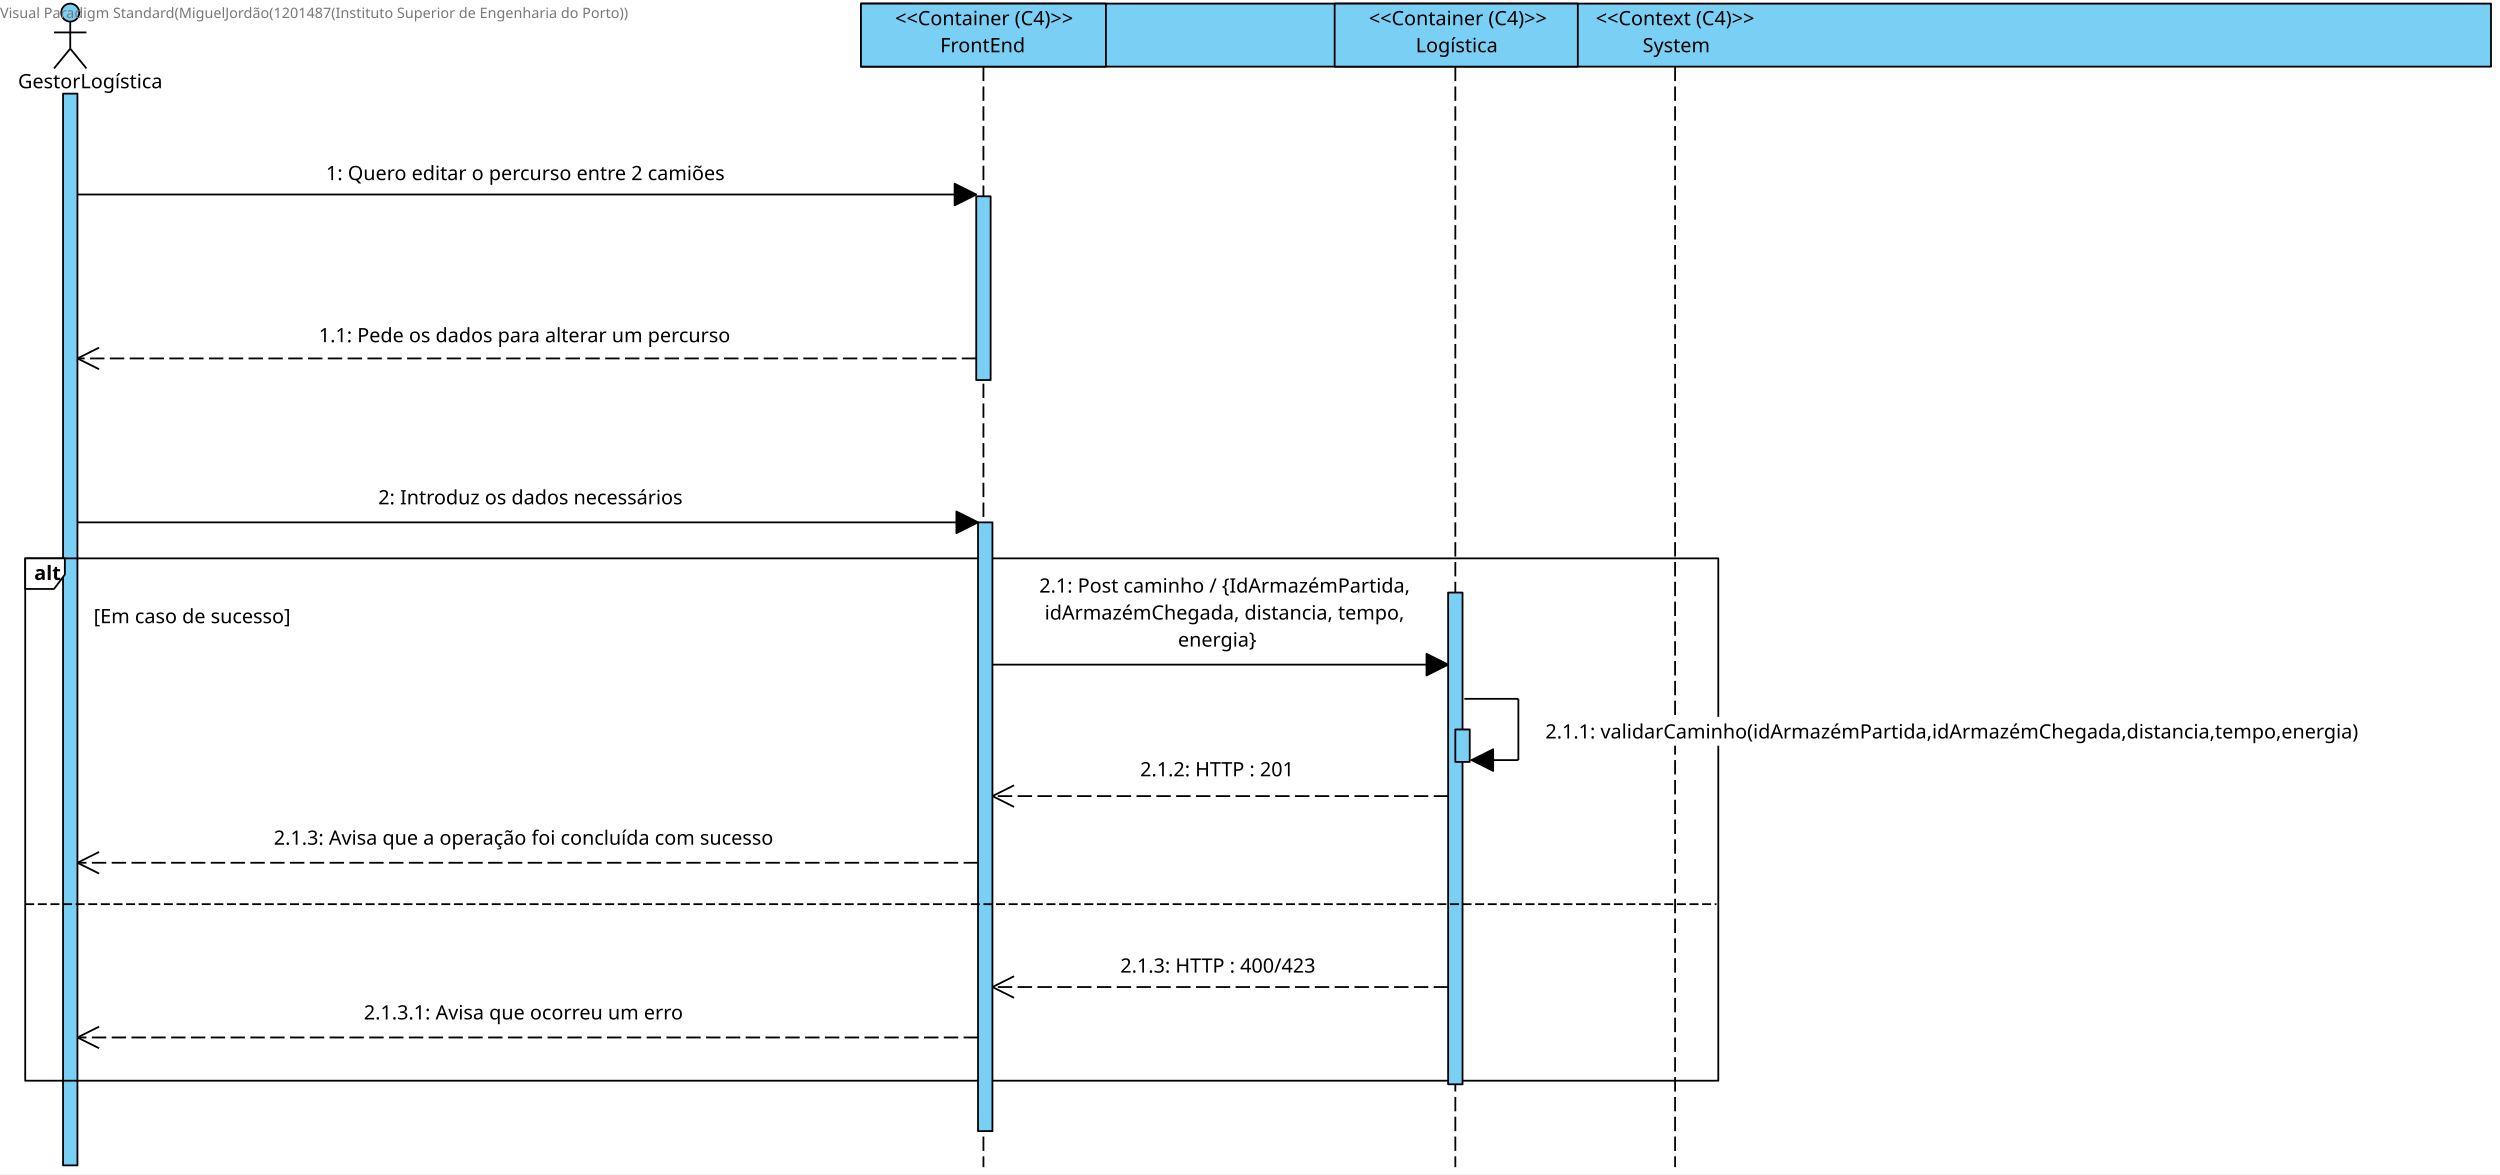
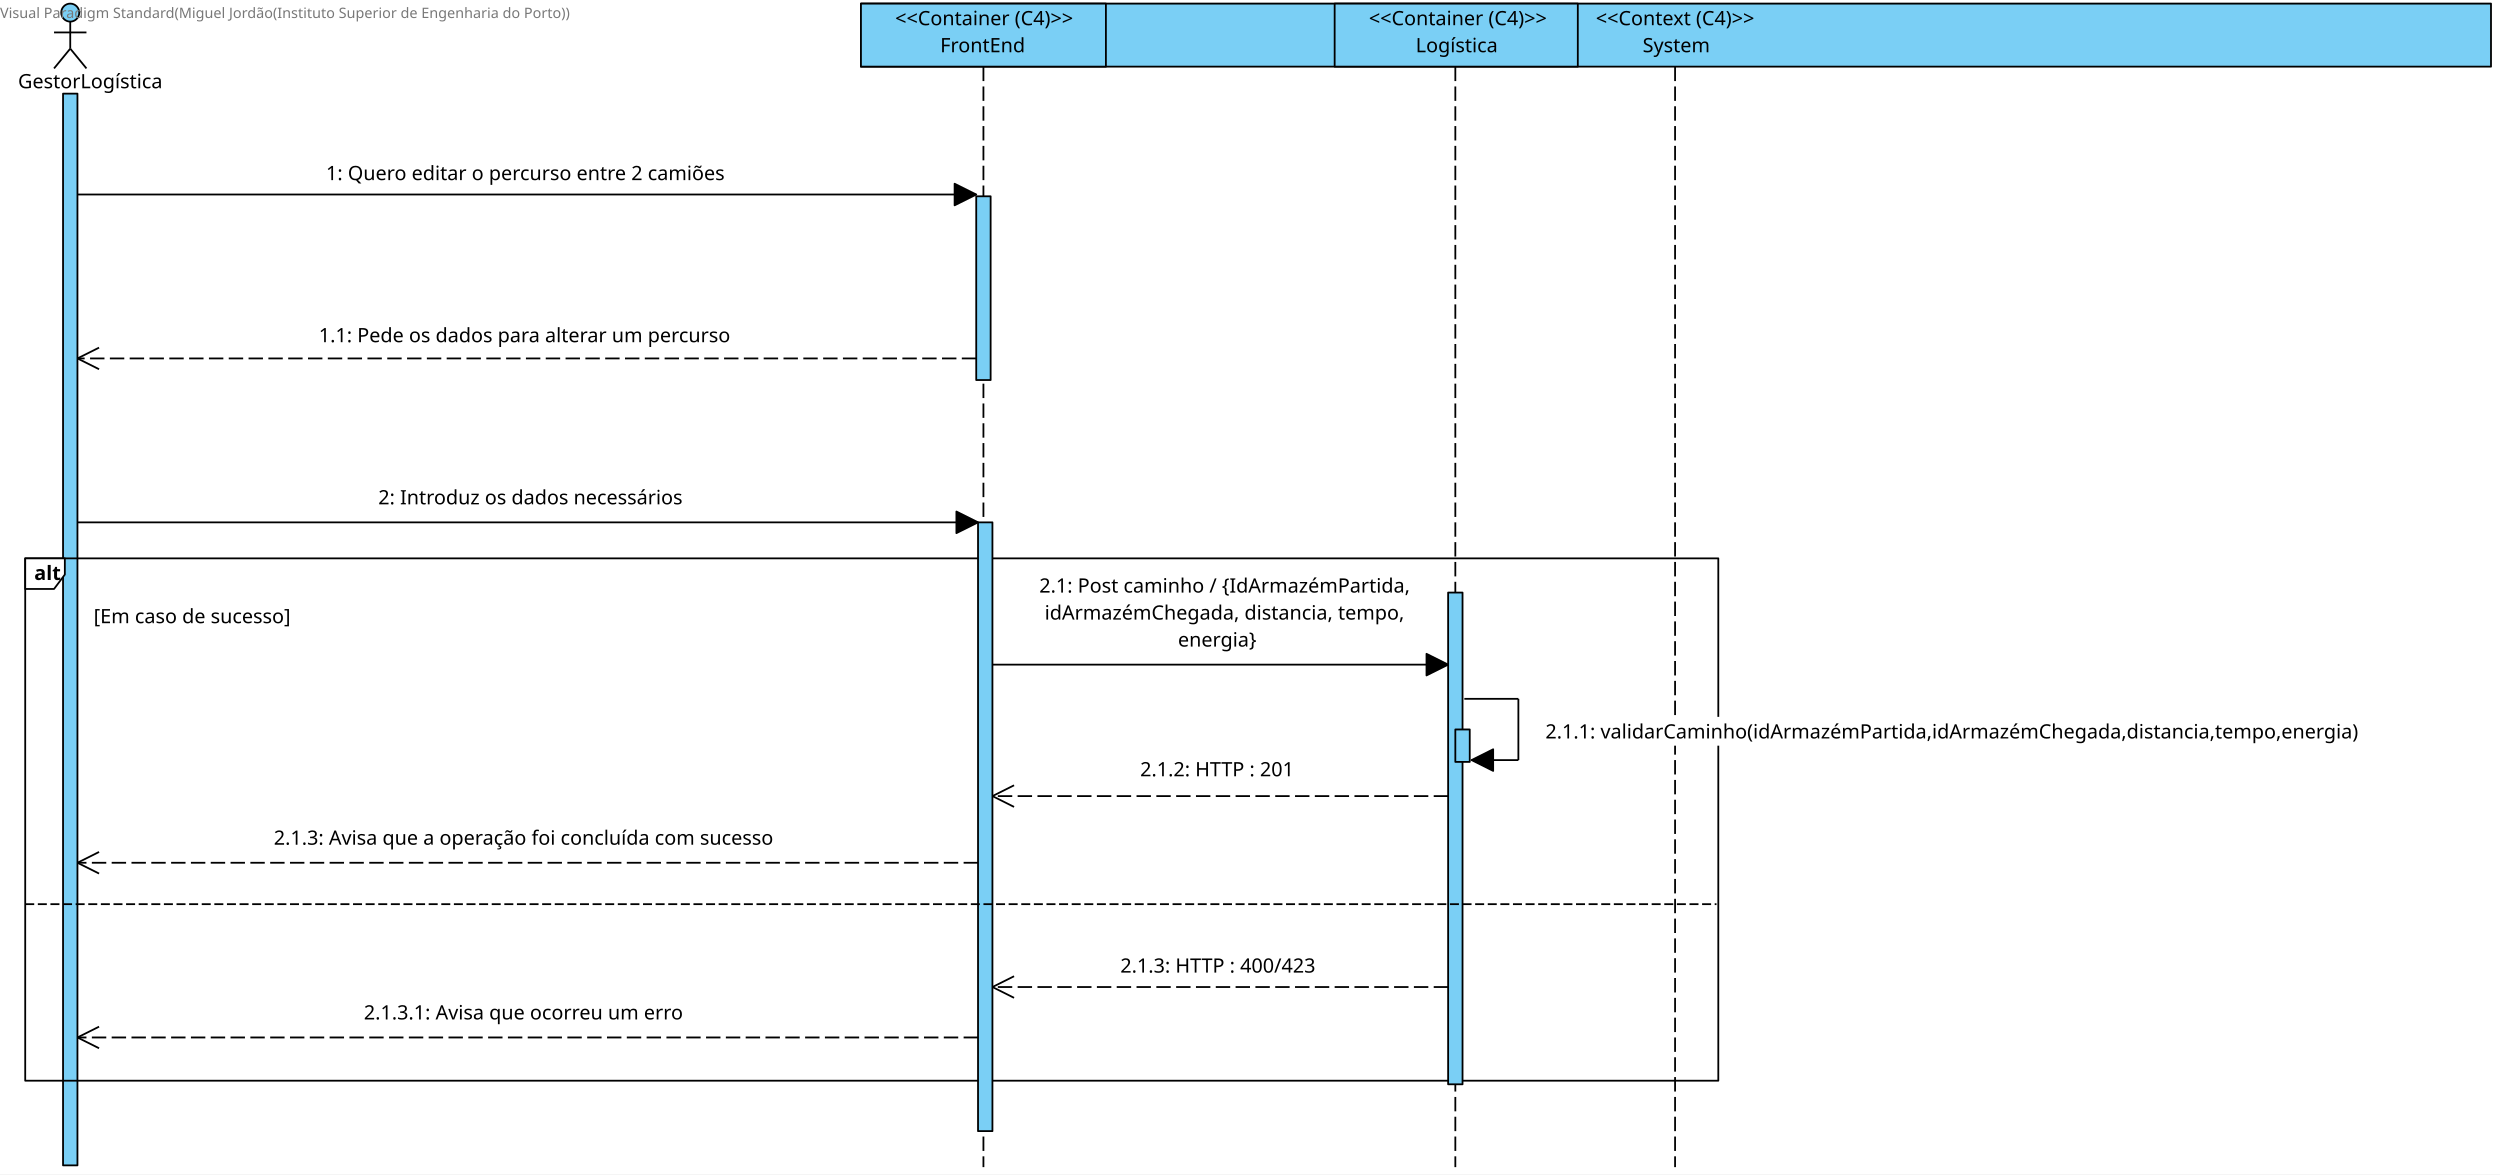
<svg xmlns="http://www.w3.org/2000/svg" fill-opacity="0" color-rendering="auto" color-interpolation="auto" text-rendering="auto" stroke="rgb(0,0,0)" stroke-linecap="square" width="1388" stroke-miterlimit="10" shape-rendering="auto" stroke-opacity="0" fill="rgb(0,0,0)" stroke-dasharray="none" font-weight="normal" stroke-width="1" height="652" font-family="'Dialog'" font-style="normal" stroke-linejoin="miter" font-size="12px" stroke-dashoffset="0" image-rendering="auto">
  <defs id="genericDefs" />
  <g>
    <defs id="defs1">
      <clipPath clipPathUnits="userSpaceOnUse" id="clipPath1">
        <path d="M-7 -7 L917 -7 L917 657 L-7 657 L-7 -7 Z" />
      </clipPath>
      <clipPath clipPathUnits="userSpaceOnUse" id="clipPath2">
        <path d="M-7 -7 L148 -7 L148 657 L-7 657 L-7 -7 Z" />
      </clipPath>
      <clipPath clipPathUnits="userSpaceOnUse" id="clipPath3">
        <path d="M-7 -7 L147 -7 L147 657 L-7 657 L-7 -7 Z" />
      </clipPath>
      <clipPath clipPathUnits="userSpaceOnUse" id="clipPath4">
        <path d="M-7 -7 L71 -7 L71 657 L-7 657 L-7 -7 Z" />
      </clipPath>
      <clipPath clipPathUnits="userSpaceOnUse" id="clipPath5">
        <path d="M-7 -7 L951 -7 L951 301 L-7 301 L-7 -7 Z" />
      </clipPath>
      <clipPath clipPathUnits="userSpaceOnUse" id="clipPath6">
        <path d="M-7 -7 L-7 301 L951 301 L951 -7 Z" />
      </clipPath>
      <clipPath clipPathUnits="userSpaceOnUse" id="clipPath7">
        <path d="M0 0 L0 18 L23 18 L23 0 Z" />
      </clipPath>
      <clipPath clipPathUnits="userSpaceOnUse" id="clipPath8">
        <path d="M-7 -7 L19 -7 L19 113 L-7 113 L-7 -7 Z" />
      </clipPath>
      <clipPath clipPathUnits="userSpaceOnUse" id="clipPath9">
        <path d="M-7 -7 L19 -7 L19 349 L-7 349 L-7 -7 Z" />
      </clipPath>
      <clipPath clipPathUnits="userSpaceOnUse" id="clipPath10">
        <path d="M-7 -7 L19 -7 L19 284 L-7 284 L-7 -7 Z" />
      </clipPath>
      <clipPath clipPathUnits="userSpaceOnUse" id="clipPath11">
        <path d="M-7 -7 L19 -7 L19 29 L-7 29 L-7 -7 Z" />
      </clipPath>
      <clipPath clipPathUnits="userSpaceOnUse" id="clipPath12">
        <path d="M-7 -7 L951 -7 L951 108 L-7 108 L-7 -7 Z" />
      </clipPath>
      <clipPath clipPathUnits="userSpaceOnUse" id="clipPath13">
        <path d="M0 0 L0 4 L940 4 L940 0 Z" />
      </clipPath>
      <clipPath clipPathUnits="userSpaceOnUse" id="clipPath14">
        <path d="M-7 -7 L951 -7 L951 185 L-7 185 L-7 -7 Z" />
      </clipPath>
      <clipPath clipPathUnits="userSpaceOnUse" id="clipPath15">
        <path d="M0 0 L0 15 L128 15 L128 0 Z" />
      </clipPath>
      <clipPath clipPathUnits="userSpaceOnUse" id="clipPath16">
        <path d="M-906 -30 L1812 -30 L1812 60 L-906 60 L-906 -30 Z" />
      </clipPath>
      <clipPath clipPathUnits="userSpaceOnUse" id="clipPath17">
        <path d="M-137 -30 L274 -30 L274 60 L-137 60 L-137 -30 Z" />
      </clipPath>
      <clipPath clipPathUnits="userSpaceOnUse" id="clipPath18">
        <path d="M-136 -30 L272 -30 L272 60 L-136 60 L-136 -30 Z" />
      </clipPath>
      <clipPath clipPathUnits="userSpaceOnUse" id="clipPath19">
        <path d="M-98 -15 L196 -15 L196 30 L-98 30 L-98 -15 Z" />
      </clipPath>
      <clipPath clipPathUnits="userSpaceOnUse" id="clipPath20">
        <path d="M0 0 L368 0 L368 115 L0 115 L0 0 Z" />
      </clipPath>
      <clipPath clipPathUnits="userSpaceOnUse" id="clipPath21">
        <path d="M290 1 L290 51 L70 51 L70 1 ZM0 0 L0 115 L128 115 L128 105 L235 105 L235 115 L368 115 L368 100 L353 100 L353 84 L368 84 L368 0 Z" />
      </clipPath>
      <clipPath clipPathUnits="userSpaceOnUse" id="clipPath22">
        <path d="M235 33 L235 49 L128 49 L128 33 ZM0 0 L0 115 L368 115 L368 28 L353 28 L353 12 L368 12 L368 0 Z" />
      </clipPath>
      <clipPath clipPathUnits="userSpaceOnUse" id="clipPath23">
        <path d="M247 35 L247 51 L118 51 L118 35 ZM0 0 L0 115 L368 115 L368 0 Z" />
      </clipPath>
      <clipPath clipPathUnits="userSpaceOnUse" id="clipPath24">
        <path d="M0 0 L614 0 L614 115 L0 115 L0 0 Z" />
      </clipPath>
      <clipPath clipPathUnits="userSpaceOnUse" id="clipPath25">
        <path d="M413 35 L413 50 L183 50 L183 35 ZM0 0 L0 115 L614 115 L614 0 Z" />
      </clipPath>
      <clipPath clipPathUnits="userSpaceOnUse" id="clipPath26">
        <path d="M0 0 L615 0 L615 115 L0 115 L0 0 Z" />
      </clipPath>
      <clipPath clipPathUnits="userSpaceOnUse" id="clipPath27">
        <path d="M445 33 L445 49 L155 49 L155 33 ZM0 0 L0 115 L615 115 L615 0 Z" />
      </clipPath>
      <clipPath clipPathUnits="userSpaceOnUse" id="clipPath28">
        <path d="M395 34 L395 50 L205 50 L205 34 ZM0 0 L0 115 L615 115 L615 0 Z" />
      </clipPath>
      <clipPath clipPathUnits="userSpaceOnUse" id="clipPath29">
        <path d="M419 34 L419 49 L180 49 L180 34 ZM0 0 L0 115 L614 115 L614 0 Z" />
      </clipPath>
      <clipPath clipPathUnits="userSpaceOnUse" id="clipPath30">
        <path d="M395 33 L395 48 L213 48 L213 33 ZM0 0 L0 115 L577 115 L577 80 L615 80 L615 0 Z" />
      </clipPath>
      <clipPath clipPathUnits="userSpaceOnUse" id="clipPath31">
        <path d="M0 0 L145 0 L145 148 L0 148 L0 0 Z" />
      </clipPath>
      <clipPath clipPathUnits="userSpaceOnUse" id="clipPath32">
        <path d="M28 0 L28 32 L0 32 L0 148 L145 148 L145 81 L91 81 L91 65 L145 65 L145 0 Z" />
      </clipPath>
      <clipPath clipPathUnits="userSpaceOnUse" id="clipPath33">
        <path d="M-448 -16 L896 -16 L896 32 L-448 32 L-448 -16 Z" />
      </clipPath>
      <clipPath clipPathUnits="userSpaceOnUse" id="clipPath34">
        <path d="M-182 -15 L364 -15 L364 30 L-182 30 L-182 -15 Z" />
      </clipPath>
      <clipPath clipPathUnits="userSpaceOnUse" id="clipPath35">
        <path d="M-239 -15 L478 -15 L478 30 L-239 30 L-239 -15 Z" />
      </clipPath>
      <clipPath clipPathUnits="userSpaceOnUse" id="clipPath36">
        <path d="M-190 -16 L380 -16 L380 32 L-190 32 L-190 -16 Z" />
      </clipPath>
      <clipPath clipPathUnits="userSpaceOnUse" id="clipPath37">
        <path d="M-290 -16 L580 -16 L580 32 L-290 32 L-290 -16 Z" />
      </clipPath>
      <clipPath clipPathUnits="userSpaceOnUse" id="clipPath38">
        <path d="M-230 -15 L460 -15 L460 30 L-230 30 L-230 -15 Z" />
      </clipPath>
      <clipPath clipPathUnits="userSpaceOnUse" id="clipPath39">
        <path d="M-129 -16 L258 -16 L258 32 L-129 32 L-129 -16 Z" />
      </clipPath>
      <clipPath clipPathUnits="userSpaceOnUse" id="clipPath40">
        <path d="M-107 -16 L214 -16 L214 32 L-107 32 L-107 -16 Z" />
      </clipPath>
      <clipPath clipPathUnits="userSpaceOnUse" id="clipPath41">
        <path d="M-220 -50 L440 -50 L440 100 L-220 100 L-220 -50 Z" />
      </clipPath>
    </defs>
    <g fill="white" text-rendering="geometricPrecision" fill-opacity="1" stroke-opacity="1" stroke="white">
      <rect x="0" width="1388" height="652" y="0" stroke="none" />
    </g>
    <g font-size="11px" transform="translate(478,2)" fill-opacity="1" fill="rgb(122,207,245)" text-rendering="geometricPrecision" image-rendering="optimizeQuality" font-family="sans-serif" stroke="rgb(122,207,245)" stroke-opacity="1">
      <rect x="0" width="905" height="35" y="0" clip-path="url(#clipPath1)" stroke="none" />
    </g>
    <g stroke-linecap="butt" font-size="11px" transform="translate(478,2)" fill-opacity="1" fill="black" text-rendering="geometricPrecision" image-rendering="optimizeQuality" font-family="sans-serif" stroke-linejoin="round" stroke="black" stroke-opacity="1" stroke-miterlimit="0">
      <rect fill="none" x="0" width="905" height="35" y="0" clip-path="url(#clipPath1)" />
      <line clip-path="url(#clipPath1)" fill="none" x1="452" x2="452" y1="35" y2="646" stroke-linejoin="bevel" stroke-dasharray="8,3" />
    </g>
    <g font-size="11px" transform="translate(478,2)" fill-opacity="1" fill="rgb(122,207,245)" text-rendering="geometricPrecision" image-rendering="optimizeQuality" font-family="sans-serif" stroke="rgb(122,207,245)" stroke-opacity="1">
      <rect x="0" width="136" height="35" y="0" clip-path="url(#clipPath2)" stroke="none" />
    </g>
    <g stroke-linecap="butt" font-size="11px" transform="translate(478,2)" fill-opacity="1" fill="black" text-rendering="geometricPrecision" image-rendering="optimizeQuality" font-family="sans-serif" stroke-linejoin="round" stroke="black" stroke-opacity="1" stroke-miterlimit="0">
      <rect fill="none" x="0" width="136" height="35" y="0" clip-path="url(#clipPath2)" />
      <line clip-path="url(#clipPath2)" fill="none" x1="68" x2="68" y1="35" y2="646" stroke-linejoin="bevel" stroke-dasharray="8,3" />
    </g>
    <g font-size="11px" transform="translate(741,2)" fill-opacity="1" fill="rgb(122,207,245)" text-rendering="geometricPrecision" image-rendering="optimizeQuality" font-family="sans-serif" stroke="rgb(122,207,245)" stroke-opacity="1">
      <rect x="0" width="135" height="35" y="0" clip-path="url(#clipPath3)" stroke="none" />
    </g>
    <g stroke-linecap="butt" font-size="11px" transform="translate(741,2)" fill-opacity="1" fill="black" text-rendering="geometricPrecision" image-rendering="optimizeQuality" font-family="sans-serif" stroke-linejoin="round" stroke="black" stroke-opacity="1" stroke-miterlimit="0">
      <rect fill="none" x="0" width="135" height="35" y="0" clip-path="url(#clipPath3)" />
      <line clip-path="url(#clipPath3)" fill="none" x1="67" x2="67" y1="35" y2="646" stroke-linejoin="bevel" stroke-dasharray="8,3" />
    </g>
    <g font-size="11px" transform="translate(9,2)" fill-opacity="1" fill="rgb(122,207,245)" text-rendering="geometricPrecision" image-rendering="optimizeQuality" font-family="sans-serif" stroke="rgb(122,207,245)" stroke-opacity="1">
      <circle r="5" clip-path="url(#clipPath4)" cx="30" cy="5" stroke="none" />
      <rect x="26" width="8" height="595" y="50" clip-path="url(#clipPath4)" stroke="none" />
    </g>
    <g stroke-linecap="butt" font-size="11px" transform="translate(9,2)" fill-opacity="1" fill="black" text-rendering="geometricPrecision" image-rendering="optimizeQuality" font-family="sans-serif" stroke-linejoin="round" stroke="black" stroke-opacity="1" stroke-miterlimit="0">
      <circle fill="none" r="5" clip-path="url(#clipPath4)" cx="30" cy="5" />
      <rect fill="none" x="26" width="8" height="595" y="50" clip-path="url(#clipPath4)" />
      <line y2="25" fill="none" x1="30" clip-path="url(#clipPath4)" x2="30" y1="10" />
      <line y2="36" fill="none" x1="30" clip-path="url(#clipPath4)" x2="21" y1="25" />
      <line y2="36" fill="none" x1="30" clip-path="url(#clipPath4)" x2="39" y1="25" />
      <line y2="16" fill="none" x1="21" clip-path="url(#clipPath4)" x2="39" y1="16" />
    </g>
    <g fill-opacity="1" text-rendering="geometricPrecision" stroke="black" stroke-linecap="butt" transform="translate(14,310)" stroke-miterlimit="0" stroke-opacity="1" fill="black" font-weight="bold" font-family="sans-serif" stroke-linejoin="round" font-size="11px" image-rendering="optimizeQuality">
      <rect fill="none" x="0" width="940" height="290" y="0" clip-path="url(#clipPath6)" />
    </g>
    <g font-size="11px" transform="translate(14,310)" fill-opacity="1" fill="white" text-rendering="geometricPrecision" image-rendering="optimizeQuality" font-family="sans-serif" stroke="white" font-weight="bold" stroke-opacity="1">
      <path d="M22 0 L22 9 L16 17 L0 17 L0 0 Z" stroke="none" clip-path="url(#clipPath6)" />
    </g>
    <g fill-opacity="1" text-rendering="geometricPrecision" stroke="black" stroke-linecap="butt" transform="translate(14,310)" stroke-miterlimit="0" stroke-opacity="1" fill="black" font-weight="bold" font-family="sans-serif" stroke-linejoin="round" font-size="11px" image-rendering="optimizeQuality">
      <path fill="none" d="M22 0 L22 9 L16 17 L0 17 L0 0 Z" clip-path="url(#clipPath6)" />
    </g>
    <g font-size="11px" transform="translate(14,310)" fill-opacity="1" fill="black" text-rendering="geometricPrecision" image-rendering="optimizeQuality" font-family="sans-serif" stroke="black" font-weight="bold" stroke-opacity="1">
      <text x="5" xml:space="preserve" y="12" clip-path="url(#clipPath7)" stroke="none">alt</text>
    </g>
    <g font-size="11px" transform="translate(542,109)" fill-opacity="1" fill="rgb(122,207,245)" text-rendering="geometricPrecision" image-rendering="optimizeQuality" font-family="sans-serif" stroke="rgb(122,207,245)" stroke-opacity="1">
      <rect x="0" width="8" height="102" y="0" clip-path="url(#clipPath8)" stroke="none" />
    </g>
    <g stroke-linecap="butt" font-size="11px" transform="translate(542,109)" fill-opacity="1" fill="black" text-rendering="geometricPrecision" image-rendering="optimizeQuality" font-family="sans-serif" stroke-linejoin="round" stroke="black" stroke-opacity="1" stroke-miterlimit="0">
      <rect fill="none" x="0" width="8" height="102" y="0" clip-path="url(#clipPath8)" />
    </g>
    <g font-size="11px" transform="translate(543,290)" fill-opacity="1" fill="rgb(122,207,245)" text-rendering="geometricPrecision" image-rendering="optimizeQuality" font-family="sans-serif" stroke="rgb(122,207,245)" stroke-opacity="1">
      <rect x="0" width="8" height="338" y="0" clip-path="url(#clipPath9)" stroke="none" />
    </g>
    <g stroke-linecap="butt" font-size="11px" transform="translate(543,290)" fill-opacity="1" fill="black" text-rendering="geometricPrecision" image-rendering="optimizeQuality" font-family="sans-serif" stroke-linejoin="round" stroke="black" stroke-opacity="1" stroke-miterlimit="0">
      <rect fill="none" x="0" width="8" height="338" y="0" clip-path="url(#clipPath9)" />
    </g>
    <g font-size="11px" transform="translate(804,329)" fill-opacity="1" fill="rgb(122,207,245)" text-rendering="geometricPrecision" image-rendering="optimizeQuality" font-family="sans-serif" stroke="rgb(122,207,245)" stroke-opacity="1">
      <rect x="0" width="8" height="273" y="0" clip-path="url(#clipPath10)" stroke="none" />
    </g>
    <g stroke-linecap="butt" font-size="11px" transform="translate(804,329)" fill-opacity="1" fill="black" text-rendering="geometricPrecision" image-rendering="optimizeQuality" font-family="sans-serif" stroke-linejoin="round" stroke="black" stroke-opacity="1" stroke-miterlimit="0">
      <rect fill="none" x="0" width="8" height="273" y="0" clip-path="url(#clipPath10)" />
    </g>
    <g font-size="11px" transform="translate(808,405)" fill-opacity="1" fill="rgb(122,207,245)" text-rendering="geometricPrecision" image-rendering="optimizeQuality" font-family="sans-serif" stroke="rgb(122,207,245)" stroke-opacity="1">
      <rect x="0" width="8" height="18" y="0" clip-path="url(#clipPath11)" stroke="none" />
    </g>
    <g stroke-linecap="butt" font-size="11px" transform="translate(808,405)" fill-opacity="1" fill="black" text-rendering="geometricPrecision" image-rendering="optimizeQuality" font-family="sans-serif" stroke-linejoin="round" stroke="black" stroke-opacity="1" stroke-miterlimit="0">
      <rect fill="none" x="0" width="8" height="18" y="0" clip-path="url(#clipPath11)" />
    </g>
    <g fill-opacity="1" text-rendering="geometricPrecision" stroke="black" stroke-linecap="butt" transform="translate(14,329)" stroke-miterlimit="0" stroke-opacity="1" fill="black" stroke-dasharray="5,2" font-family="sans-serif" stroke-linejoin="bevel" font-size="11px" image-rendering="optimizeQuality">
      <line y2="173" fill="none" x1="0" clip-path="url(#clipPath14)" x2="939" y1="173" />
    </g>
    <g font-size="11px" transform="translate(42,334)" fill-opacity="1" fill="white" text-rendering="geometricPrecision" image-rendering="optimizeQuality" font-family="sans-serif" stroke="white" stroke-opacity="1">
      <rect x="9" width="110" height="17" y="-1" clip-path="url(#clipPath15)" stroke="none" />
      <text fill="black" x="10" xml:space="preserve" y="12" clip-path="url(#clipPath15)" stroke="none">[Em caso de sucesso]</text>
    </g>
    <g font-size="11px" transform="translate(478,2)" fill-opacity="1" fill="black" text-rendering="geometricPrecision" image-rendering="optimizeQuality" font-family="sans-serif" stroke="black" stroke-opacity="1">
      <text x="408" xml:space="preserve" y="12" clip-path="url(#clipPath16)" stroke="none">&lt;&lt;Context (C4)&gt;&gt;</text>
      <text x="434" xml:space="preserve" y="27" clip-path="url(#clipPath16)" stroke="none">System</text>
    </g>
    <g font-size="11px" transform="translate(478,2)" fill-opacity="1" fill="black" text-rendering="geometricPrecision" image-rendering="optimizeQuality" font-family="sans-serif" stroke="black" stroke-opacity="1">
      <text x="19" xml:space="preserve" y="12" clip-path="url(#clipPath17)" stroke="none">&lt;&lt;Container (C4)&gt;&gt;</text>
      <text x="44" xml:space="preserve" y="27" clip-path="url(#clipPath17)" stroke="none">FrontEnd</text>
    </g>
    <g font-size="11px" transform="translate(741,2)" fill-opacity="1" fill="black" text-rendering="geometricPrecision" image-rendering="optimizeQuality" font-family="sans-serif" stroke="black" stroke-opacity="1">
      <text x="19" xml:space="preserve" y="12" clip-path="url(#clipPath18)" stroke="none">&lt;&lt;Container (C4)&gt;&gt;</text>
      <text x="45" xml:space="preserve" y="27" clip-path="url(#clipPath18)" stroke="none">Logística</text>
    </g>
    <g font-size="11px" transform="translate(0,37)" fill-opacity="1" fill="black" text-rendering="geometricPrecision" image-rendering="optimizeQuality" font-family="sans-serif" stroke="black" stroke-opacity="1">
      <text x="10" xml:space="preserve" y="12" clip-path="url(#clipPath19)" stroke="none">GestorLogística</text>
    </g>
    <g stroke-linecap="butt" font-size="11px" transform="translate(495,314)" fill-opacity="1" fill="black" text-rendering="geometricPrecision" image-rendering="optimizeQuality" font-family="sans-serif" stroke-linejoin="round" stroke="black" stroke-opacity="1">
      <line y2="55" fill="none" x1="56" clip-path="url(#clipPath21)" x2="309" y1="55" />
      <polygon points=" 309 55 297 49 297 61" clip-path="url(#clipPath21)" stroke="none" />
      <polygon fill="none" points=" 309 55 297 49 297 61" clip-path="url(#clipPath21)" />
    </g>
    <g fill-opacity="1" text-rendering="geometricPrecision" stroke="black" stroke-linecap="butt" transform="translate(495,386)" stroke-miterlimit="0" stroke-opacity="1" fill="black" stroke-dasharray="8,3" font-family="sans-serif" stroke-linejoin="round" font-size="11px" image-rendering="optimizeQuality">
      <line y2="56" fill="none" x1="309" clip-path="url(#clipPath22)" x2="56" y1="56" />
      <line clip-path="url(#clipPath22)" fill="none" x1="56" x2="68" y1="56" y2="62" stroke-dasharray="none" stroke-miterlimit="10" />
      <line clip-path="url(#clipPath22)" fill="none" x1="56" x2="68" y1="56" y2="50" stroke-dasharray="none" stroke-miterlimit="10" />
    </g>
    <g fill-opacity="1" text-rendering="geometricPrecision" stroke="black" stroke-linecap="butt" transform="translate(495,493)" stroke-miterlimit="0" stroke-opacity="1" fill="black" stroke-dasharray="8,3" font-family="sans-serif" stroke-linejoin="round" font-size="11px" image-rendering="optimizeQuality">
      <line y2="55" fill="none" x1="309" clip-path="url(#clipPath23)" x2="56" y1="55" />
      <line clip-path="url(#clipPath23)" fill="none" x1="56" x2="68" y1="55" y2="61" stroke-dasharray="none" stroke-miterlimit="10" />
      <line clip-path="url(#clipPath23)" fill="none" x1="56" x2="68" y1="55" y2="49" stroke-dasharray="none" stroke-miterlimit="10" />
    </g>
    <g stroke-linecap="butt" font-size="11px" transform="translate(-12,53)" fill-opacity="1" fill="black" text-rendering="geometricPrecision" image-rendering="optimizeQuality" font-family="sans-serif" stroke-linejoin="round" stroke="black" stroke-opacity="1">
      <line y2="55" fill="none" x1="55" clip-path="url(#clipPath25)" x2="554" y1="55" />
      <polygon points=" 554 55 542 49 542 61" clip-path="url(#clipPath25)" stroke="none" />
      <polygon fill="none" points=" 554 55 542 49 542 61" clip-path="url(#clipPath25)" />
    </g>
    <g fill-opacity="1" text-rendering="geometricPrecision" stroke="black" stroke-linecap="butt" transform="translate(-12,424)" stroke-miterlimit="0" stroke-opacity="1" fill="black" stroke-dasharray="8,3" font-family="sans-serif" stroke-linejoin="round" font-size="11px" image-rendering="optimizeQuality">
      <line y2="55" fill="none" x1="555" clip-path="url(#clipPath27)" x2="55" y1="55" />
      <line clip-path="url(#clipPath27)" fill="none" x1="55" x2="67" y1="55" y2="61" stroke-dasharray="none" stroke-miterlimit="10" />
      <line clip-path="url(#clipPath27)" fill="none" x1="55" x2="67" y1="55" y2="49" stroke-dasharray="none" stroke-miterlimit="10" />
    </g>
    <g fill-opacity="1" text-rendering="geometricPrecision" stroke="black" stroke-linecap="butt" transform="translate(-12,520)" stroke-miterlimit="0" stroke-opacity="1" fill="black" stroke-dasharray="8,3" font-family="sans-serif" stroke-linejoin="round" font-size="11px" image-rendering="optimizeQuality">
      <line y2="56" fill="none" x1="555" clip-path="url(#clipPath28)" x2="55" y1="56" />
      <line clip-path="url(#clipPath28)" fill="none" x1="55" x2="67" y1="56" y2="62" stroke-dasharray="none" stroke-miterlimit="10" />
      <line clip-path="url(#clipPath28)" fill="none" x1="55" x2="67" y1="56" y2="50" stroke-dasharray="none" stroke-miterlimit="10" />
    </g>
    <g fill-opacity="1" text-rendering="geometricPrecision" stroke="black" stroke-linecap="butt" transform="translate(-12,144)" stroke-miterlimit="0" stroke-opacity="1" fill="black" stroke-dasharray="8,3" font-family="sans-serif" stroke-linejoin="round" font-size="11px" image-rendering="optimizeQuality">
      <line y2="55" fill="none" x1="554" clip-path="url(#clipPath29)" x2="55" y1="55" />
      <line clip-path="url(#clipPath29)" fill="none" x1="55" x2="67" y1="55" y2="61" stroke-dasharray="none" stroke-miterlimit="10" />
      <line clip-path="url(#clipPath29)" fill="none" x1="55" x2="67" y1="55" y2="49" stroke-dasharray="none" stroke-miterlimit="10" />
    </g>
    <g stroke-linecap="butt" font-size="11px" transform="translate(-12,235)" fill-opacity="1" fill="black" text-rendering="geometricPrecision" image-rendering="optimizeQuality" font-family="sans-serif" stroke-linejoin="round" stroke="black" stroke-opacity="1">
      <line y2="55" fill="none" x1="55" clip-path="url(#clipPath30)" x2="555" y1="55" />
      <polygon points=" 555 55 543 49 543 61" clip-path="url(#clipPath30)" stroke="none" />
      <polygon fill="none" points=" 555 55 543 49 543 61" clip-path="url(#clipPath30)" />
    </g>
    <g stroke-linecap="butt" font-size="11px" transform="translate(757,333)" fill-opacity="1" fill="black" text-rendering="geometricPrecision" image-rendering="optimizeQuality" font-family="sans-serif" stroke-linejoin="round" stroke="black" stroke-opacity="1">
      <line y2="55" fill="none" x1="56" clip-path="url(#clipPath32)" x2="86" y1="55" />
      <line y2="89" fill="none" x1="86" clip-path="url(#clipPath32)" x2="86" y1="55" />
      <line y2="89" fill="none" x1="86" clip-path="url(#clipPath32)" x2="60" y1="89" />
      <polygon points=" 60 89 72 95 72 83" clip-path="url(#clipPath32)" stroke="none" />
      <polygon fill="none" points=" 60 89 72 95 72 83" clip-path="url(#clipPath32)" />
    </g>
    <g font-size="11px" transform="translate(848,398)" fill-opacity="1" fill="white" text-rendering="geometricPrecision" image-rendering="optimizeQuality" font-family="sans-serif" stroke="white" stroke-opacity="1">
      <rect x="0" width="448" height="16" y="0" clip-path="url(#clipPath33)" stroke="none" />
      <text fill="black" x="10" xml:space="preserve" y="12" clip-path="url(#clipPath33)" stroke="none">2.1.1: validarCaminho(idArmazémPartida,idArmazémChegada,distancia,tempo,energia)</text>
    </g>
    <g font-size="11px" transform="translate(201,268)" fill-opacity="1" fill="white" text-rendering="geometricPrecision" image-rendering="optimizeQuality" font-family="sans-serif" stroke="white" stroke-opacity="1">
      <rect x="0" width="182" height="15" y="0" clip-path="url(#clipPath34)" stroke="none" />
      <text fill="black" x="9" xml:space="preserve" y="12" clip-path="url(#clipPath34)" stroke="none">2: Introduz os dados necessários</text>
    </g>
    <g font-size="11px" transform="translate(168,178)" fill-opacity="1" fill="white" text-rendering="geometricPrecision" image-rendering="optimizeQuality" font-family="sans-serif" stroke="white" stroke-opacity="1">
      <rect x="0" width="239" height="15" y="0" clip-path="url(#clipPath35)" stroke="none" />
      <text fill="black" x="9" xml:space="preserve" y="12" clip-path="url(#clipPath35)" stroke="none">1.1: Pede os dados para alterar um percurso</text>
    </g>
    <g font-size="11px" transform="translate(193,554)" fill-opacity="1" fill="white" text-rendering="geometricPrecision" image-rendering="optimizeQuality" font-family="sans-serif" stroke="white" stroke-opacity="1">
      <rect x="0" width="190" height="16" y="0" clip-path="url(#clipPath36)" stroke="none" />
      <text fill="black" x="9" xml:space="preserve" y="12" clip-path="url(#clipPath36)" stroke="none">2.1.3.1: Avisa que ocorreu um erro</text>
    </g>
    <g font-size="11px" transform="translate(143,457)" fill-opacity="1" fill="white" text-rendering="geometricPrecision" image-rendering="optimizeQuality" font-family="sans-serif" stroke="white" stroke-opacity="1">
      <rect x="0" width="290" height="16" y="0" clip-path="url(#clipPath37)" stroke="none" />
      <text fill="black" x="9" xml:space="preserve" y="12" clip-path="url(#clipPath37)" stroke="none">2.1.3: Avisa que a operação foi concluída com sucesso</text>
    </g>
    <g font-size="11px" transform="translate(171,88)" fill-opacity="1" fill="white" text-rendering="geometricPrecision" image-rendering="optimizeQuality" font-family="sans-serif" stroke="white" stroke-opacity="1">
      <rect x="0" width="230" height="15" y="0" clip-path="url(#clipPath38)" stroke="none" />
      <text fill="black" x="10" xml:space="preserve" y="12" clip-path="url(#clipPath38)" stroke="none">1: Quero editar o percurso entre 2 camiões</text>
    </g>
    <g font-size="11px" transform="translate(613,528)" fill-opacity="1" fill="white" text-rendering="geometricPrecision" image-rendering="optimizeQuality" font-family="sans-serif" stroke="white" stroke-opacity="1">
      <rect x="0" width="129" height="16" y="0" clip-path="url(#clipPath39)" stroke="none" />
      <text fill="black" x="9" xml:space="preserve" y="12" clip-path="url(#clipPath39)" stroke="none">2.1.3: HTTP : 400/423</text>
    </g>
    <g font-size="11px" transform="translate(623,419)" fill-opacity="1" fill="white" text-rendering="geometricPrecision" image-rendering="optimizeQuality" font-family="sans-serif" stroke="white" stroke-opacity="1">
      <rect x="0" width="107" height="16" y="0" clip-path="url(#clipPath40)" stroke="none" />
      <text fill="black" x="10" xml:space="preserve" y="12" clip-path="url(#clipPath40)" stroke="none">2.1.2: HTTP : 201</text>
    </g>
    <g font-size="11px" transform="translate(565,315)" fill-opacity="1" fill="white" text-rendering="geometricPrecision" image-rendering="optimizeQuality" font-family="sans-serif" stroke="white" stroke-opacity="1">
      <rect x="0" width="220" height="50" y="0" clip-path="url(#clipPath41)" stroke="none" />
      <text fill="black" x="12" xml:space="preserve" y="14" clip-path="url(#clipPath41)" stroke="none">2.1: Post caminho / {IdArmazémPartida,</text>
      <text fill="black" x="15" xml:space="preserve" y="29" clip-path="url(#clipPath41)" stroke="none">idArmazémChegada, distancia, tempo,</text>
      <text fill="black" x="89" xml:space="preserve" y="44" clip-path="url(#clipPath41)" stroke="none">energia}</text>
    </g>
    <g font-size="8px" fill-opacity="1" fill="rgb(120,120,120)" text-rendering="geometricPrecision" image-rendering="optimizeQuality" stroke="rgb(120,120,120)" stroke-opacity="1">
-       <text x="0" xml:space="preserve" y="10" stroke="none">Visual Paradigm Standard(MiguelJordão(1201487(Instituto Superior de Engenharia do Porto))</text>
+       <text x="0" xml:space="preserve" y="10" stroke="none">Visual Paradigm Standard(Miguel Jordão(Instituto Superior de Engenharia do Porto))</text>
    </g>
  </g>
</svg>
